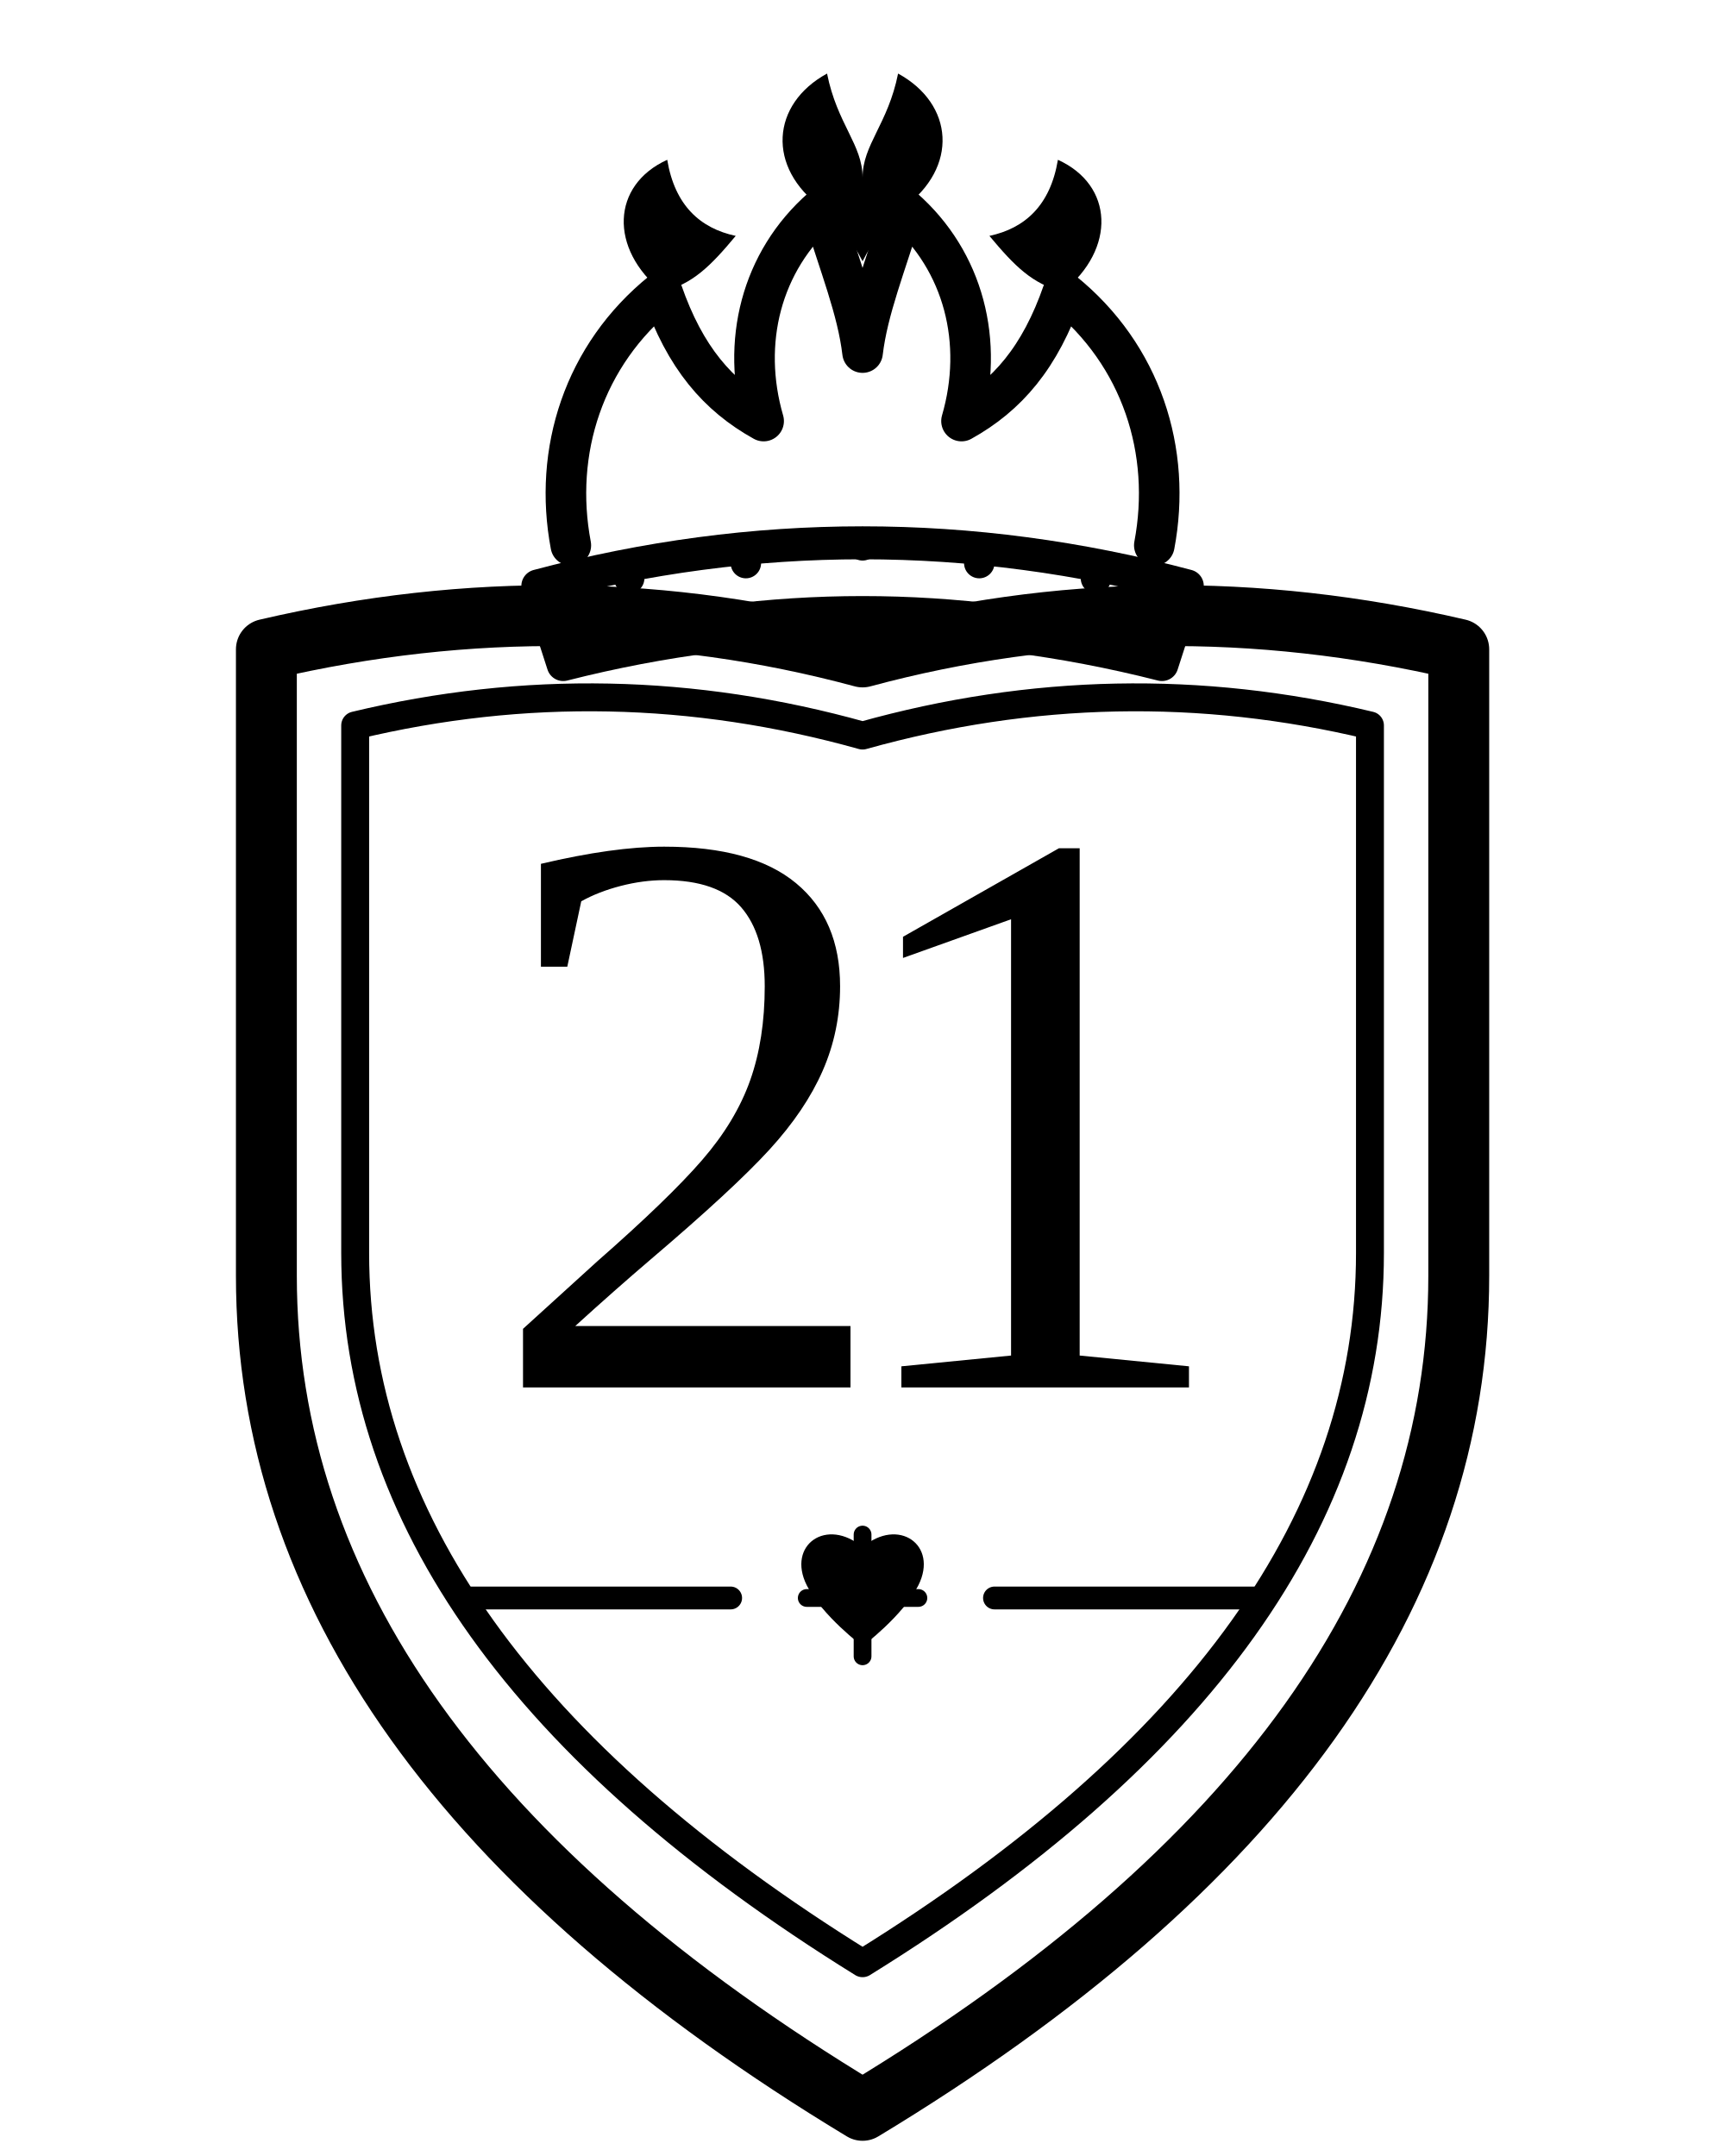
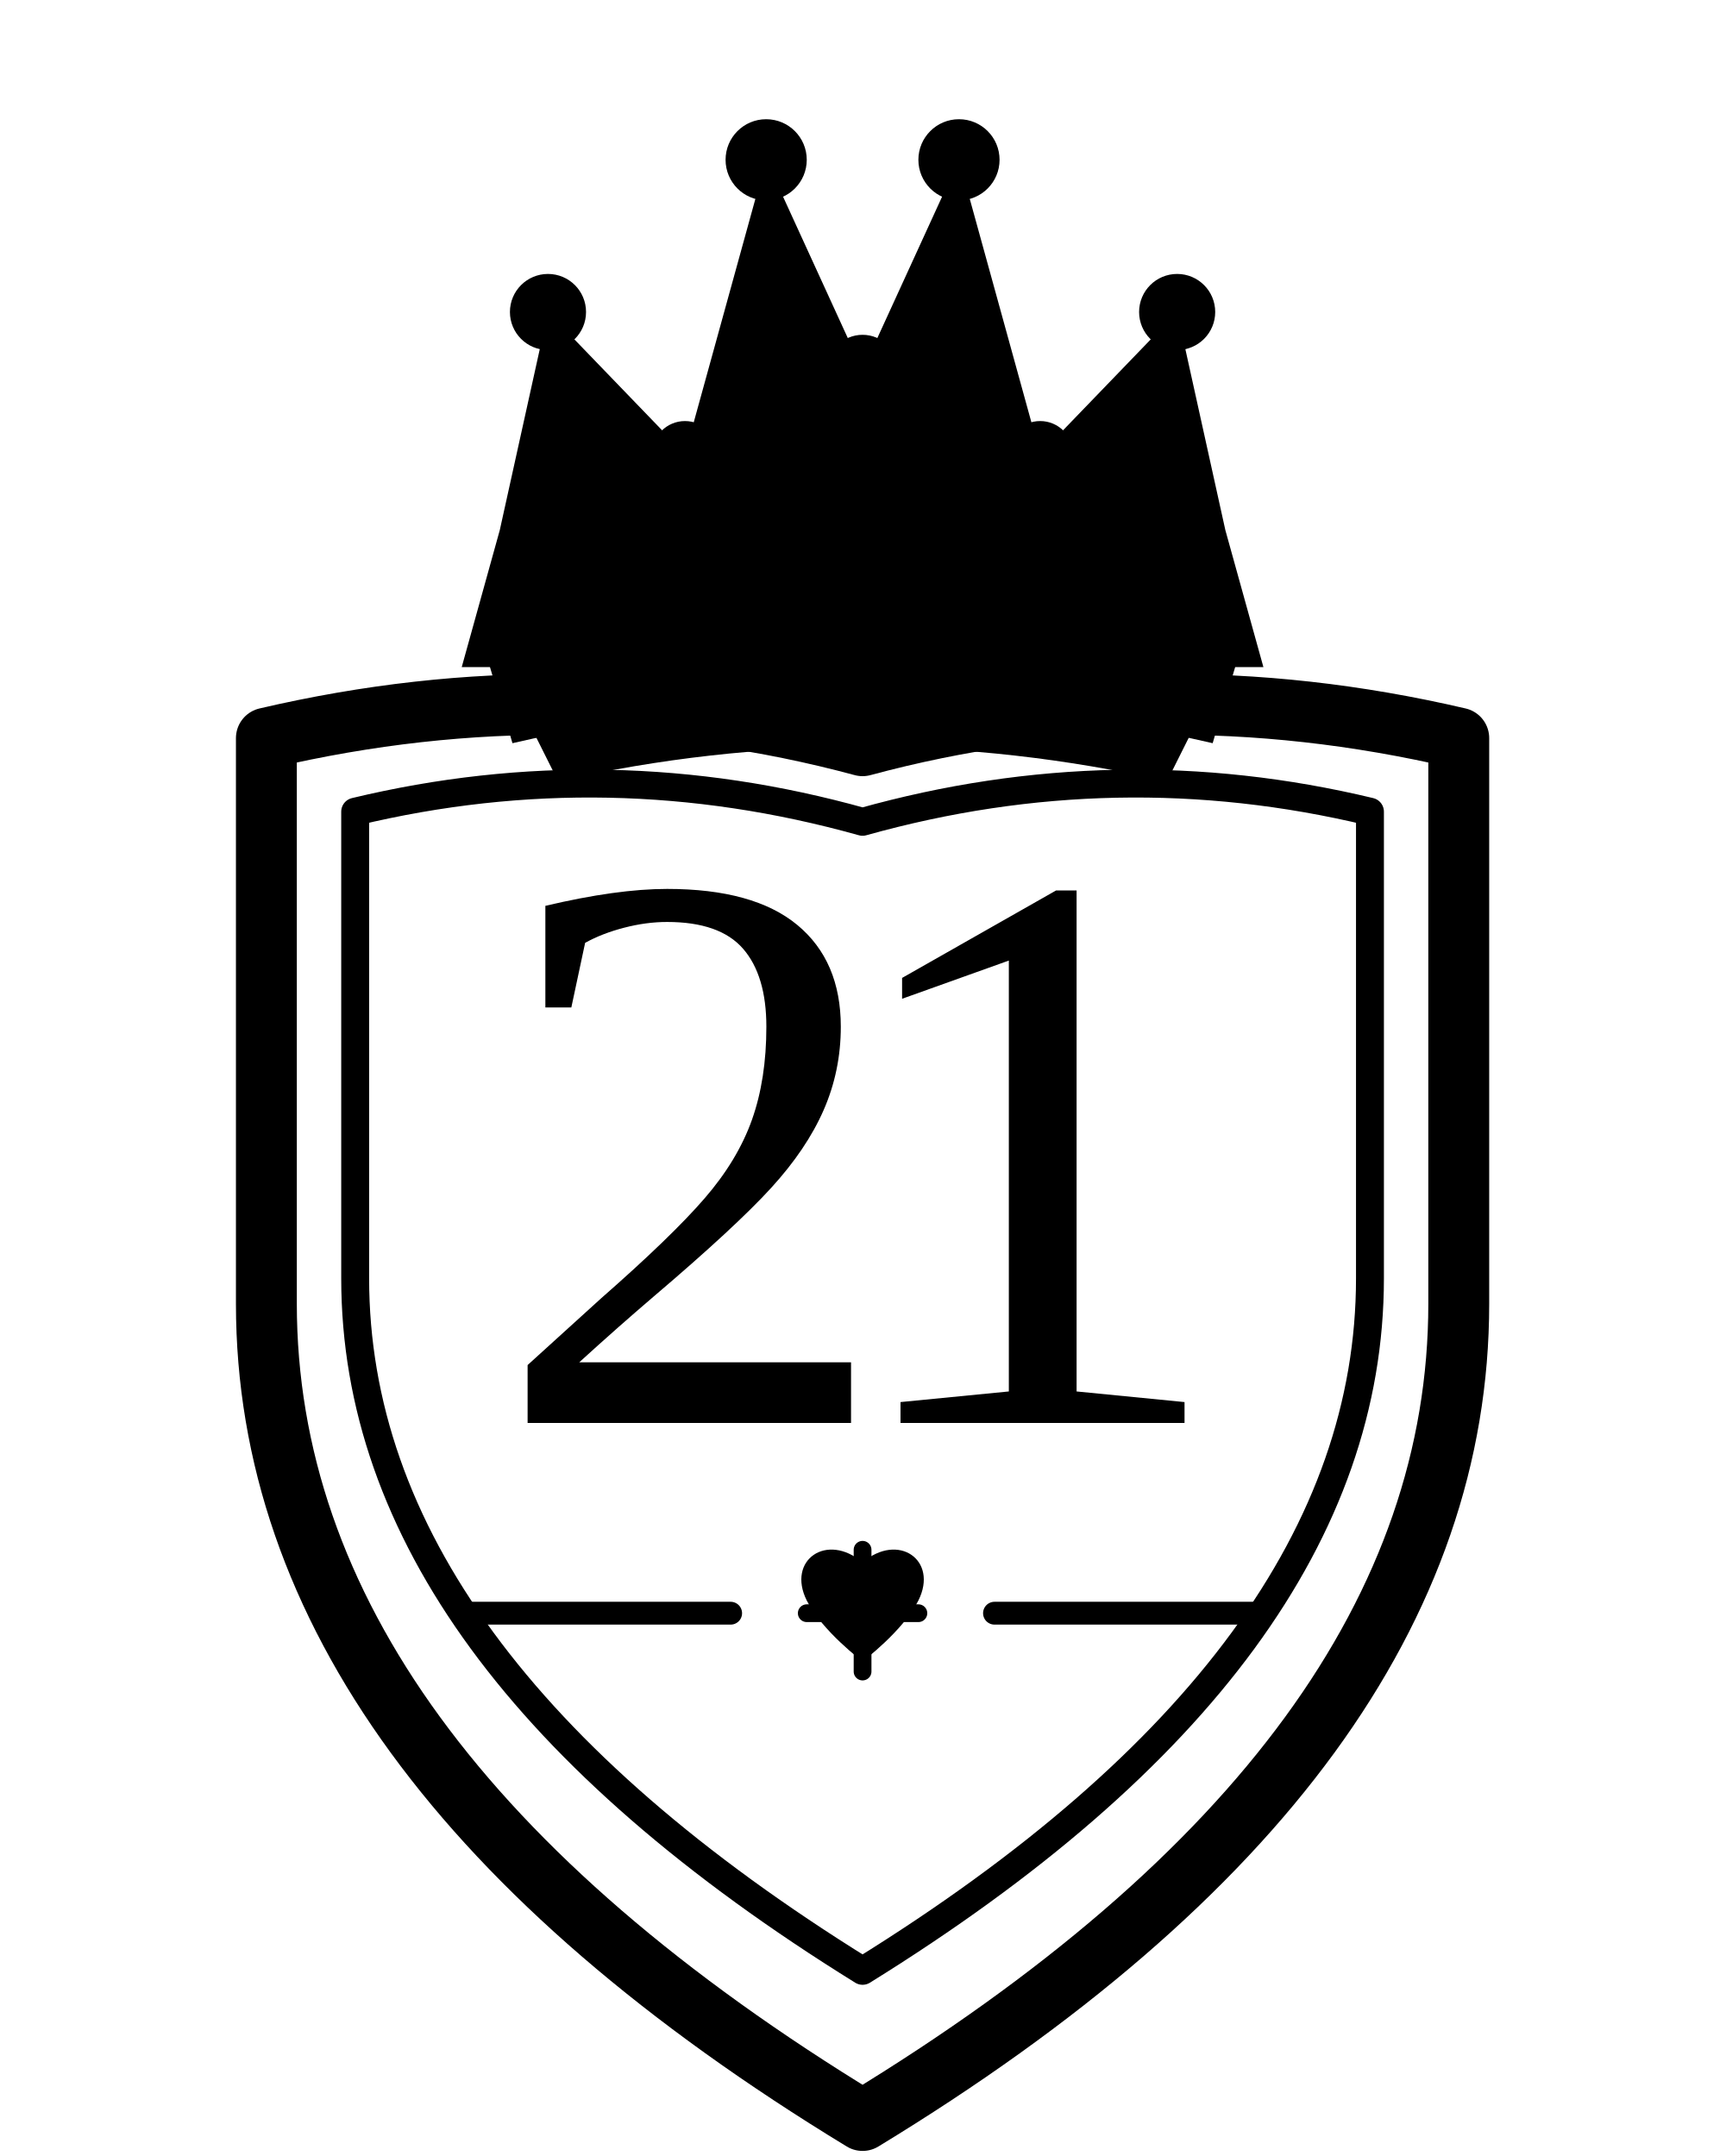
<svg xmlns="http://www.w3.org/2000/svg" viewBox="260 55 680 850" role="img" aria-labelledby="title desc">
  <g color="#000000">
-     <g fill="none" stroke="currentColor" stroke-linejoin="round" stroke-linecap="round">
-       <path d="M472 286 Q600 252 728 286 L718 317 Q600 287 482 317 Z" stroke-width="13" />
-       <path d="M485 270 C478 233 490 195 521 170 C530 196 543 211 561 221 C552 190 560 158 584 137 C591 160 598 177 600 194 C602 177 609 160 616 137 C640 158 648 190 639 221 C657 211 670 196 679 170 C710 195 722 233 715 270" stroke-width="16" />
-       <path d="M521 170 C500 153 501 128 523 118 C526 136 536 145 550 148 C540 160 533 167 521 170 Z" fill="currentColor" stroke="none" />
-       <path d="M584 137 C562 121 564 96 586 84 C590 104 600 112 600 125 C600 112 610 104 614 84 C636 96 638 121 616 137 C609 144 604 150 600 158 C596 150 591 144 584 137 Z" fill="currentColor" stroke="none" />
-       <path d="M679 170 C667 167 660 160 650 148 C664 145 674 136 677 118 C699 128 700 153 679 170 Z" fill="currentColor" stroke="none" />
-       <circle cx="508" cy="283" r="6" fill="currentColor" stroke="none" />
-       <circle cx="554" cy="277" r="6" fill="currentColor" stroke="none" />
-       <circle cx="600" cy="270" r="6" fill="currentColor" stroke="none" />
-       <circle cx="646" cy="277" r="6" fill="currentColor" stroke="none" />
-       <circle cx="692" cy="283" r="6" fill="currentColor" stroke="none" />
-       <path d="M490 308 Q600 280 710 308" stroke-width="8" />
-       <path d="M365 311 Q485 283 600 314 Q715 283 835 311 V558 Q835 745 600 887 Q365 745 365 558 Z" stroke-width="24" />
-       <path d="M400 341 Q500 317 600 345 Q700 317 800 341 V549 Q800 705 600 829 Q400 705 400 549 Z" stroke-width="11" />
+     <g fill="currentColor" stroke="none">
+       <path d="M442 318 L457 264 L476 178 L530 234 L562 118 L600 201 L638 118 L670 234 L724 178 L743 264 L758 318 Z" />
+       <path d="M449 304 Q600 270 751 304 L738 348 Q600 316 462 348 Z" />
+       <path d="M467 337 Q600 309 733 337 L720 363 Q600 336 480 363 Z" />
+       <circle cx="476" cy="178" r="15" />
+       <circle cx="530" cy="234" r="13" />
+       <circle cx="562" cy="118" r="16" />
+       <circle cx="600" cy="201" r="14" />
+       <circle cx="638" cy="118" r="16" />
+       <circle cx="670" cy="234" r="13" />
+       <circle cx="724" cy="178" r="15" />
    </g>
-     <text x="600" y="602" text-anchor="middle" fill="currentColor" font-family="Bodoni Moda, Didot, Times New Roman, serif" font-size="322" font-weight="500" letter-spacing="-26">21</text>
+     <g fill="none" stroke="currentColor" stroke-linecap="round" stroke-linejoin="round">
+       <path d="M474 286 Q600 250 726 286" stroke-width="12" />
+       <circle cx="507" cy="326" r="7" fill="currentColor" stroke="none" />
+       <circle cx="553" cy="319" r="7" fill="currentColor" stroke="none" />
+       <circle cx="600" cy="313" r="7" fill="currentColor" stroke="none" />
+       <circle cx="647" cy="319" r="7" fill="currentColor" stroke="none" />
+       <circle cx="693" cy="326" r="7" fill="currentColor" stroke="none" />
+       <path d="M365 346 Q485 318 600 349 Q715 318 835 346 V569 Q835 748 600 891 Q365 748 365 569 Z" stroke-width="24" />
+       <path d="M400 375 Q500 351 600 379 Q700 351 800 375 V559 Q800 708 600 832 Q400 708 400 559 Z" stroke-width="11" />
+     </g>
+     <text x="600" y="616" text-anchor="middle" fill="currentColor" font-family="Bodoni Moda, Didot, Times New Roman, serif" font-size="318" font-weight="500" letter-spacing="-26">21</text>
    <g fill="none" stroke="currentColor" stroke-linecap="round">
-       <path d="M444 685 H548 M652 685 H756" stroke-width="9" />
-       <path d="M600 660 v48 M578 685 h44" stroke-width="7" />
-       <path d="M600 665 C586 653 570 664 578 680 C584 692 600 704 600 704 C600 704 616 692 622 680 C630 664 614 653 600 665Z" fill="currentColor" stroke="none" />
+       <path d="M444 691 H548 M652 691 H756" stroke-width="9" />
+       <path d="M600 666 v48 M578 691 h44" stroke-width="7" />
+       <path d="M600 671 C586 659 570 670 578 686 C584 698 600 710 600 710 C600 710 616 698 622 686 C630 670 614 659 600 671Z" fill="currentColor" stroke="none" />
    </g>
  </g>
</svg>
